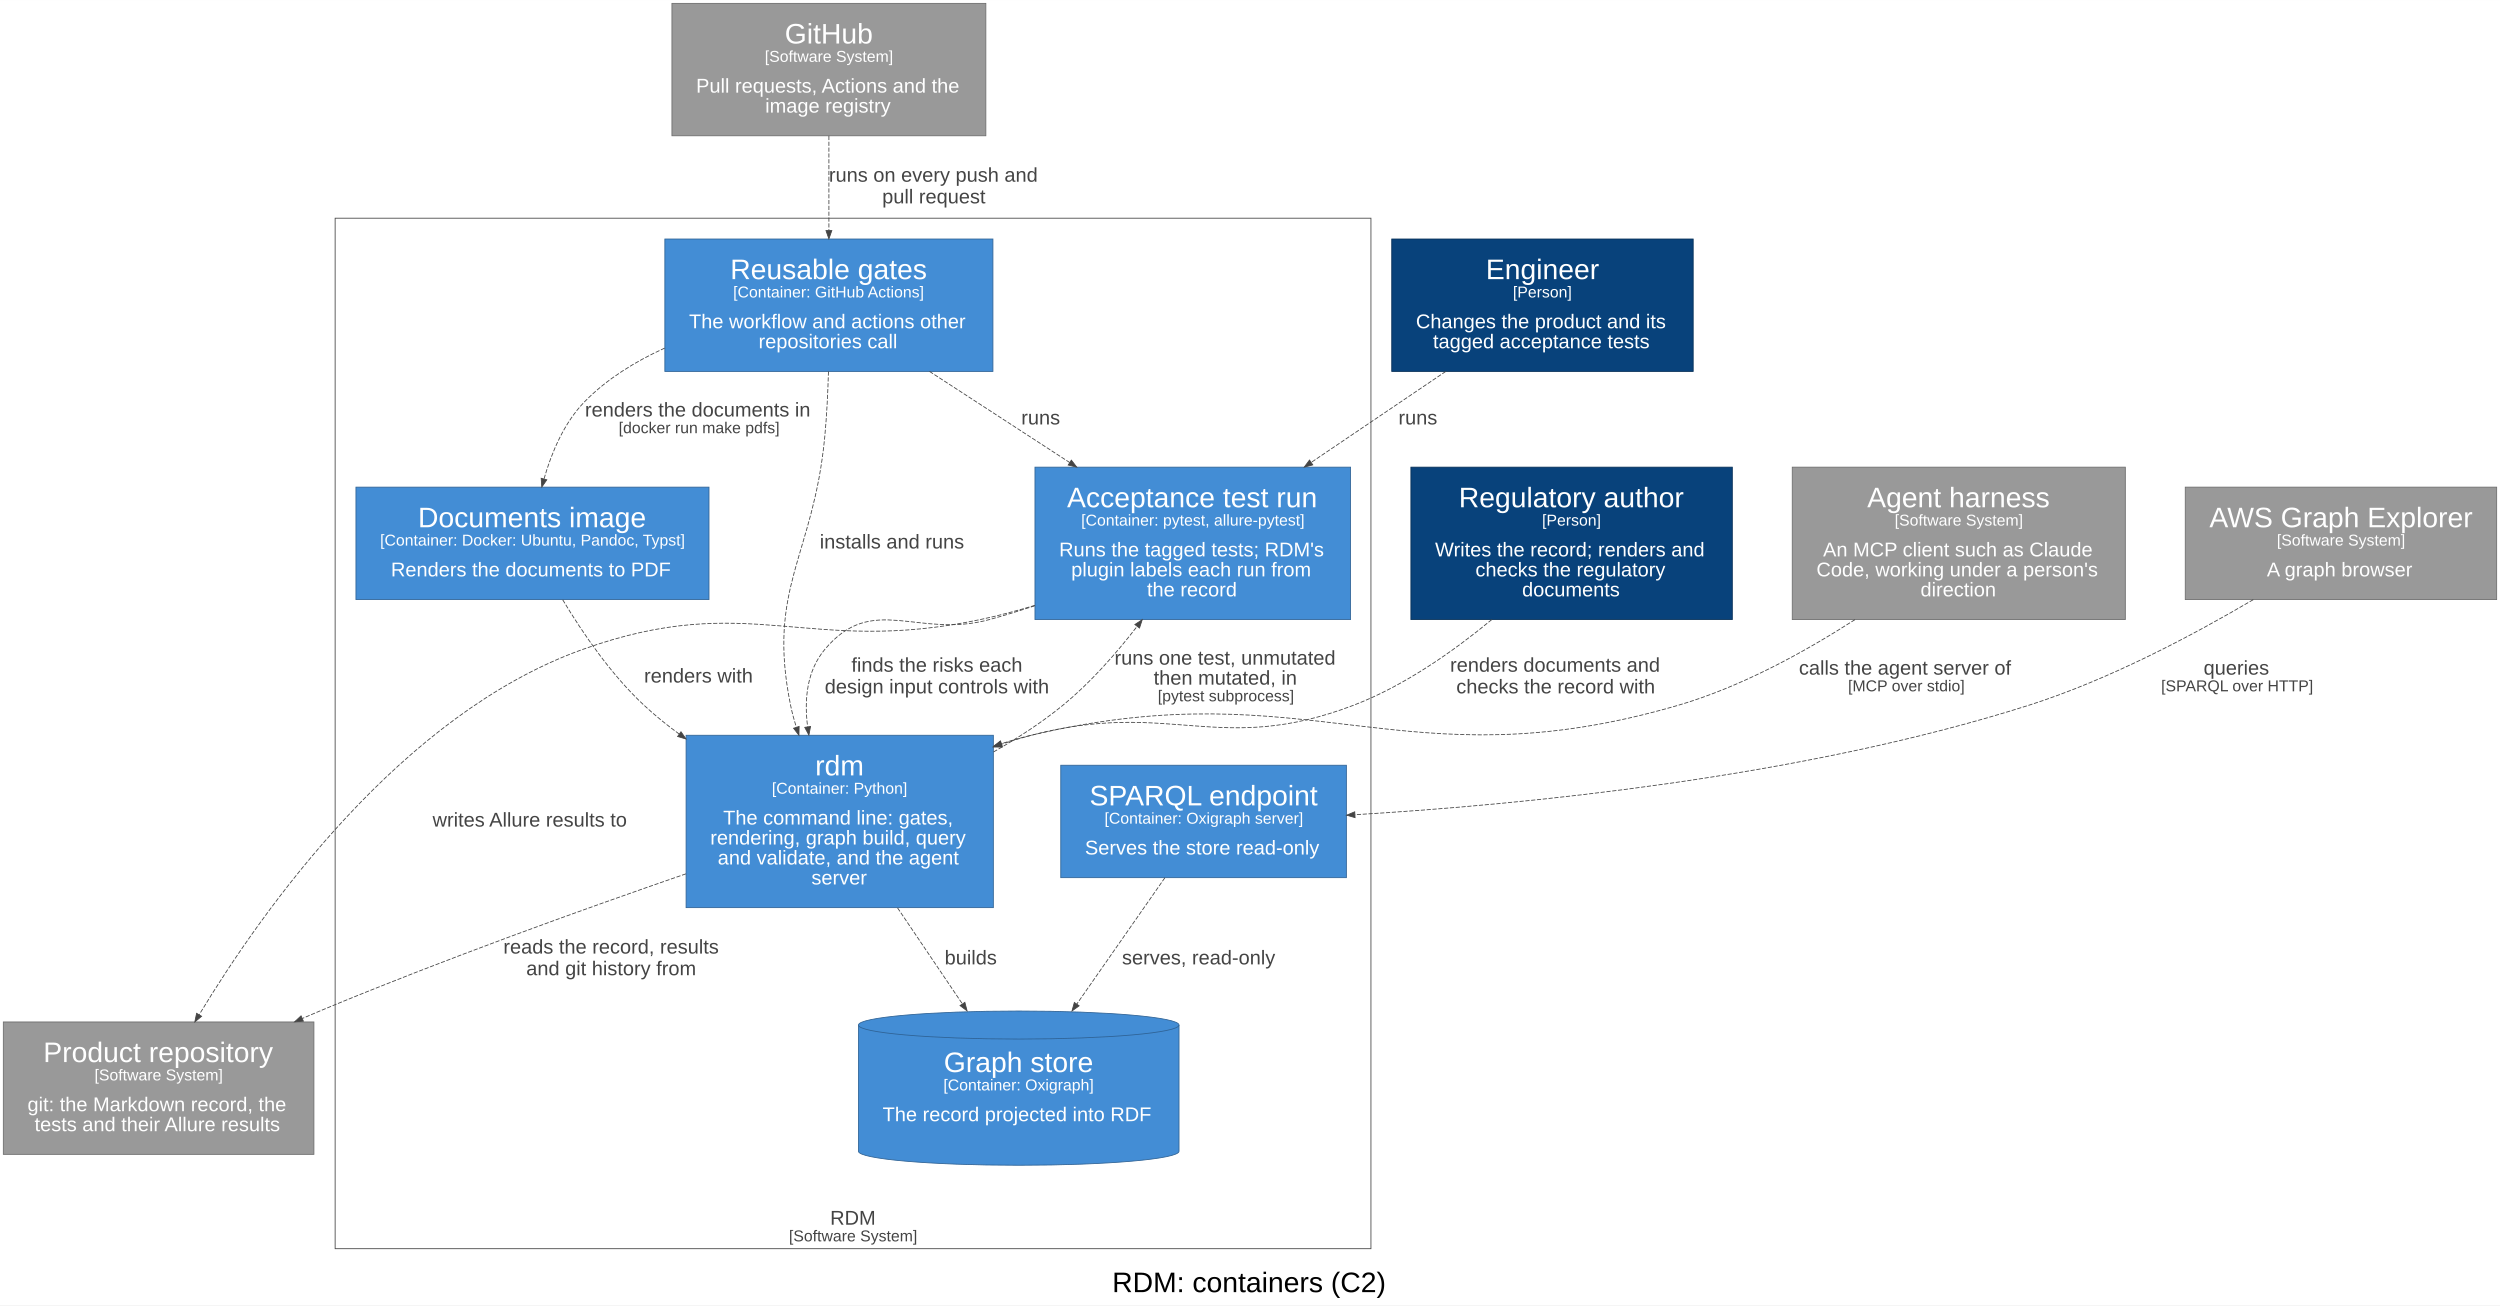
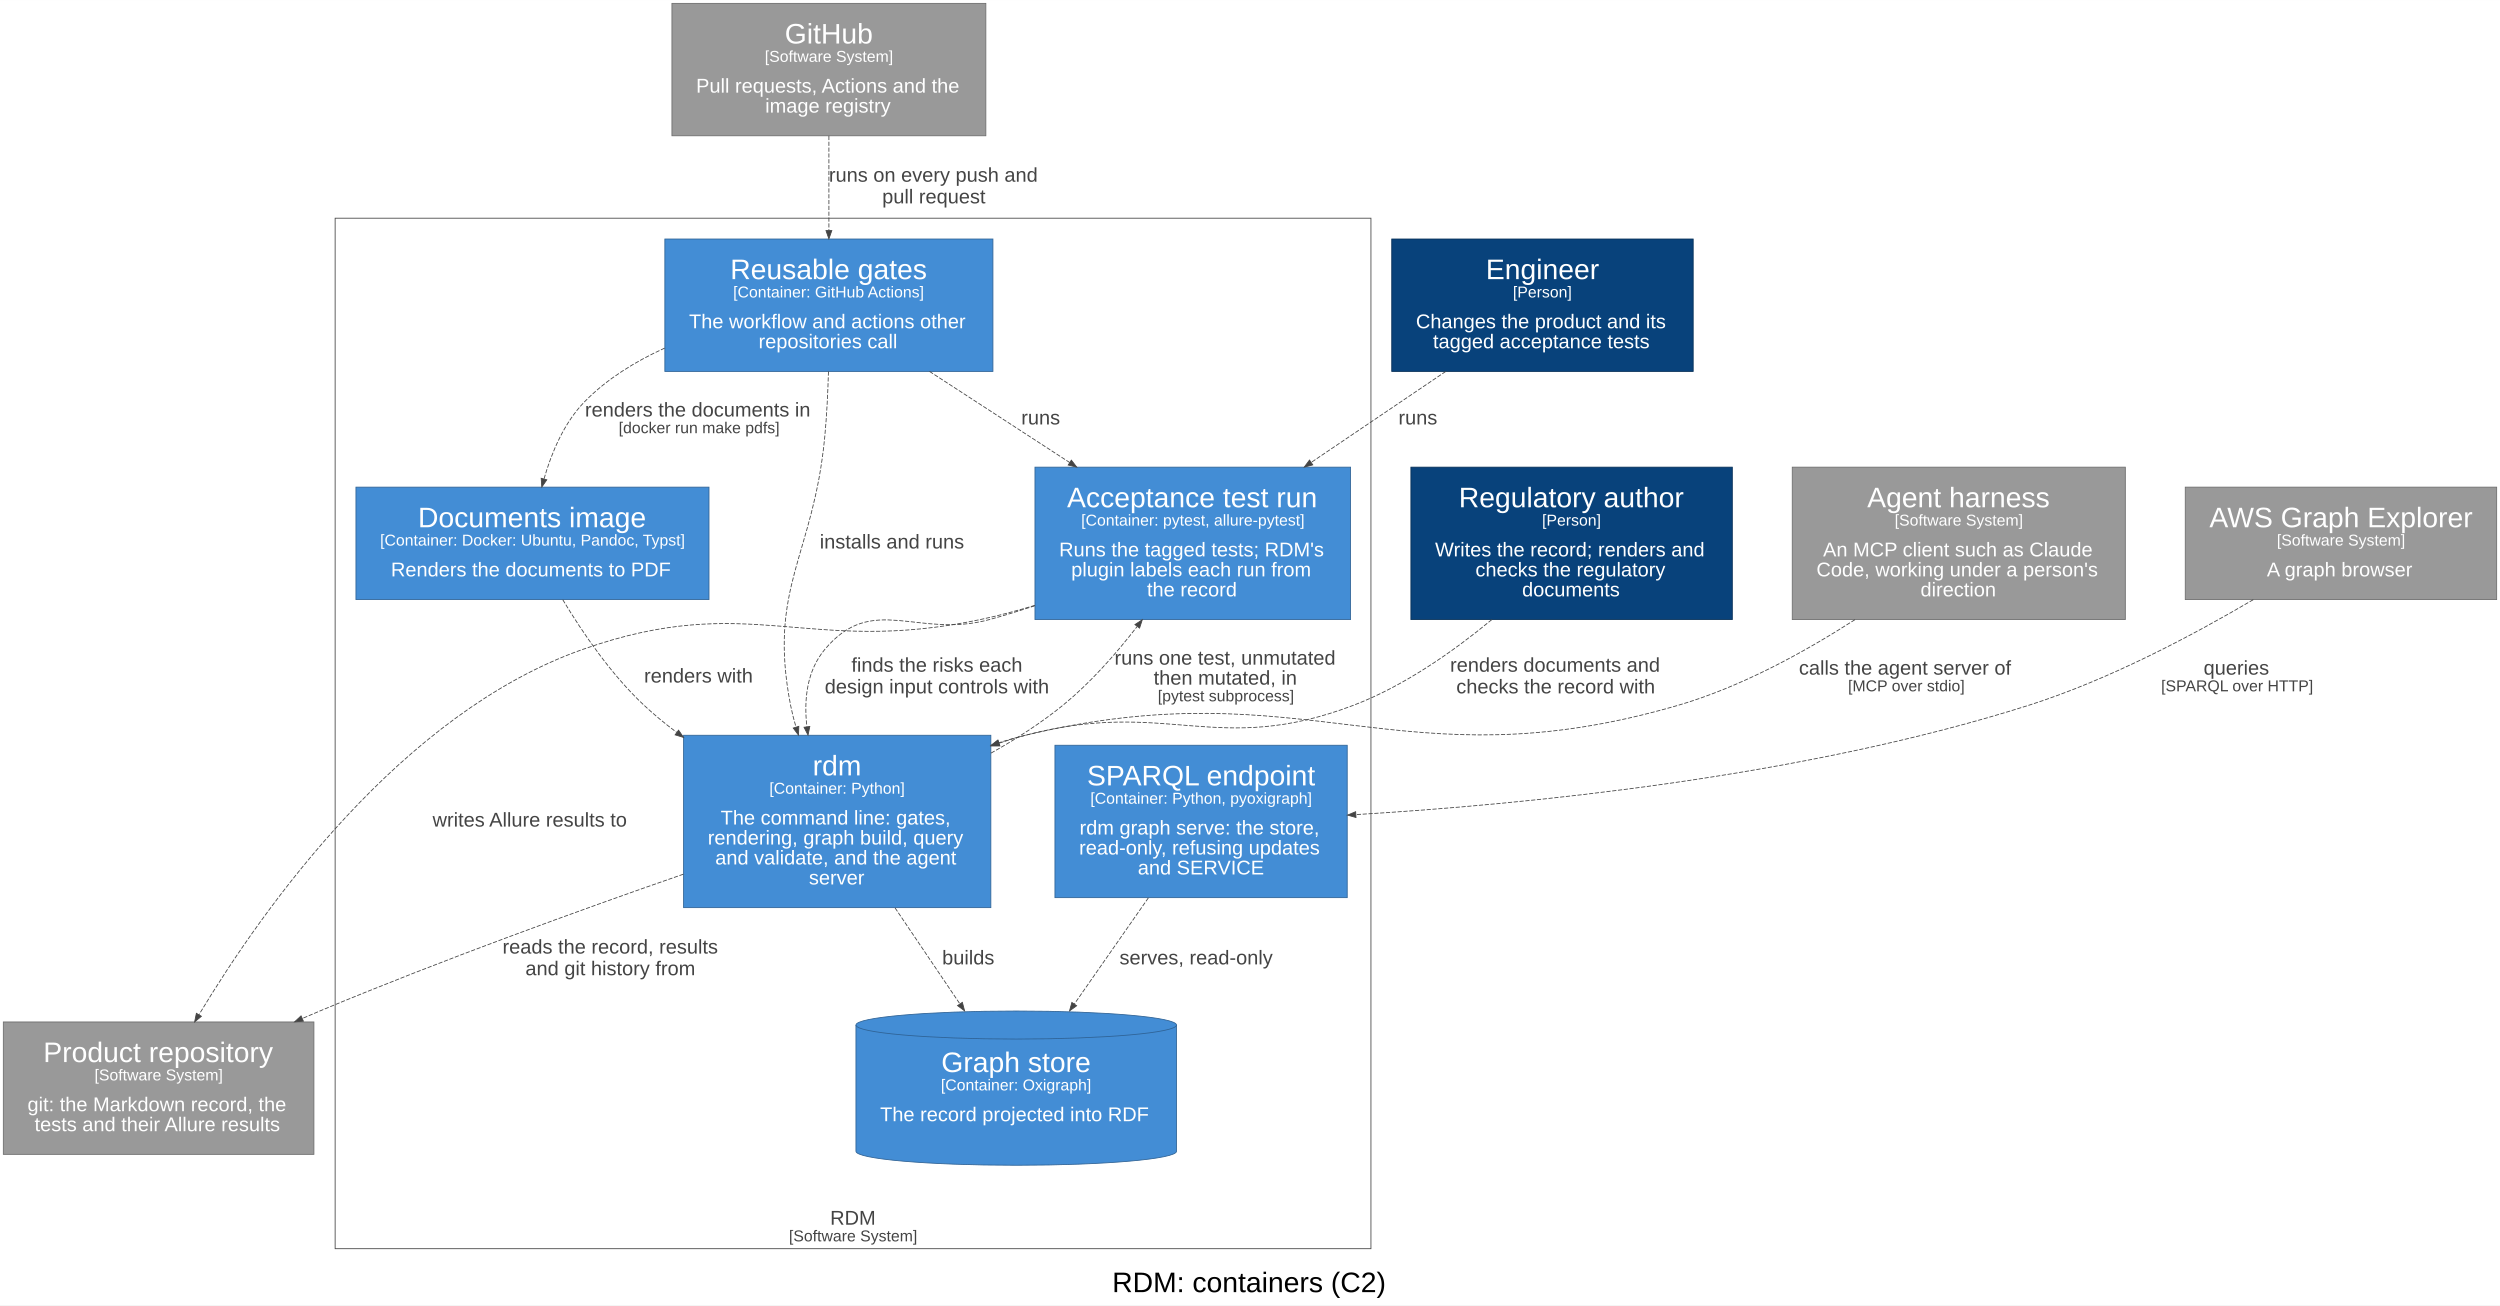
<svg xmlns="http://www.w3.org/2000/svg" width="3003pt" height="1568pt" viewBox="0.00 0.00 3002.50 1567.62">
  <g id="graph0" class="graph" transform="scale(1 1) rotate(0) translate(4 1563.62)">
    <polygon fill="white" stroke="transparent" points="-4,4 -4,-1563.62 2998.5,-1563.62 2998.5,4 -4,4" />
    <text text-anchor="start" x="1331.75" y="-11.8" font-family="Arial" font-size="34.00">RDM: containers (C2)</text>
    <g id="clust1" class="cluster">
      <polygon fill="none" stroke="#444444" points="398.5,-64 398.5,-1301.62 1642.5,-1301.62 1642.5,-64 398.5,-64" />
      <text text-anchor="start" x="993" y="-92.8" font-family="Arial" font-size="24.00" fill="#444444">RDM</text>
      <text text-anchor="start" x="943.5" y="-72.8" font-family="Arial" font-size="19.00" fill="#444444">[Software System]</text>
    </g>
    <g id="1" class="node">
      <polygon fill="#08427b" stroke="#052e56" points="2076.5,-1002.62 1690.5,-1002.62 1690.5,-819.62 2076.5,-819.62 2076.5,-1002.62" />
      <text text-anchor="start" x="1748" y="-954.42" font-family="Arial" font-size="34.00" fill="#ffffff">Regulatory author</text>
      <text text-anchor="start" x="1848" y="-932.42" font-family="Arial" font-size="19.00" fill="#ffffff">[Person]</text>
      <text text-anchor="start" x="1719.5" y="-895.42" font-family="Arial" font-size="24.00" fill="#ffffff">Writes the record; renders and</text>
      <text text-anchor="start" x="1768" y="-871.42" font-family="Arial" font-size="24.00" fill="#ffffff">checks the regulatory</text>
      <text text-anchor="start" x="1824" y="-847.42" font-family="Arial" font-size="24.00" fill="#ffffff">documents</text>
    </g>
    <g id="5" class="node">
-       <polygon fill="#438dd5" stroke="#2e6295" points="1189,-680.62 820,-680.62 820,-473.62 1189,-473.62 1189,-680.62" />
-       <text text-anchor="start" x="975" y="-632.42" font-family="Arial" font-size="34.00" fill="#ffffff">rdm</text>
-       <text text-anchor="start" x="923" y="-610.42" font-family="Arial" font-size="19.00" fill="#ffffff">[Container: Python]</text>
-       <text text-anchor="start" x="864.5" y="-573.42" font-family="Arial" font-size="24.00" fill="#ffffff">The command line: gates,</text>
-       <text text-anchor="start" x="849" y="-549.42" font-family="Arial" font-size="24.00" fill="#ffffff">rendering, graph build, query</text>
-       <text text-anchor="start" x="858" y="-525.42" font-family="Arial" font-size="24.00" fill="#ffffff">and validate, and the agent</text>
-       <text text-anchor="start" x="970.5" y="-501.42" font-family="Arial" font-size="24.00" fill="#ffffff">server</text>
+       <polygon fill="#438dd5" stroke="#2e6295" points="1186,-680.62 817,-680.62 817,-473.62 1186,-473.62 1186,-680.62" />
+       <text text-anchor="start" x="972" y="-632.42" font-family="Arial" font-size="34.00" fill="#ffffff">rdm</text>
+       <text text-anchor="start" x="920" y="-610.42" font-family="Arial" font-size="19.00" fill="#ffffff">[Container: Python]</text>
+       <text text-anchor="start" x="861.5" y="-573.42" font-family="Arial" font-size="24.00" fill="#ffffff">The command line: gates,</text>
+       <text text-anchor="start" x="846" y="-549.42" font-family="Arial" font-size="24.00" fill="#ffffff">rendering, graph build, query</text>
+       <text text-anchor="start" x="855" y="-525.42" font-family="Arial" font-size="24.00" fill="#ffffff">and validate, and the agent</text>
+       <text text-anchor="start" x="967.5" y="-501.42" font-family="Arial" font-size="24.00" fill="#ffffff">server</text>
    </g>
    <g id="65" class="edge">
-       <path fill="none" stroke="#444444" stroke-dasharray="5,2" d="M1787.6,-819.53C1741.04,-781.03 1682.13,-739.75 1621.5,-716.62 1460.1,-655.05 1401.61,-724.36 1234.5,-680.62 1222.65,-677.52 1210.65,-673.87 1198.65,-669.83" />
-       <polygon fill="#444444" stroke="#444444" points="1199.64,-666.47 1189.04,-666.51 1197.35,-673.09 1199.64,-666.47" />
+       <path fill="none" stroke="#444444" stroke-dasharray="5,2" d="M1787.62,-819.48C1741.06,-780.97 1682.14,-739.7 1621.5,-716.62 1457.16,-654.08 1397.5,-725.57 1227.5,-680.62 1217.06,-677.86 1206.49,-674.66 1195.93,-671.13" />
+       <polygon fill="#444444" stroke="#444444" points="1196.82,-667.74 1186.23,-667.79 1194.55,-674.35 1196.82,-667.74" />
      <text text-anchor="start" x="1737.5" y="-756.92" font-family="Arial" font-size="24.00" fill="#444444">renders documents and</text>
      <text text-anchor="start" x="1745" y="-730.92" font-family="Arial" font-size="24.00" fill="#444444">checks the record with</text>
    </g>
    <g id="2" class="node">
      <polygon fill="#08427b" stroke="#052e56" points="2029.5,-1276.62 1667.5,-1276.62 1667.5,-1117.62 2029.5,-1117.62 2029.5,-1276.62" />
      <text text-anchor="start" x="1780.5" y="-1228.42" font-family="Arial" font-size="34.00" fill="#ffffff">Engineer</text>
      <text text-anchor="start" x="1813" y="-1206.42" font-family="Arial" font-size="19.00" fill="#ffffff">[Person]</text>
      <text text-anchor="start" x="1696.5" y="-1169.42" font-family="Arial" font-size="24.00" fill="#ffffff">Changes the product and its</text>
      <text text-anchor="start" x="1717" y="-1145.42" font-family="Arial" font-size="24.00" fill="#ffffff">tagged acceptance tests</text>
    </g>
    <g id="45" class="node">
      <polygon fill="#438dd5" stroke="#2e6295" points="1618,-1002.62 1239,-1002.62 1239,-819.62 1618,-819.62 1618,-1002.62" />
      <text text-anchor="start" x="1277.5" y="-954.42" font-family="Arial" font-size="34.00" fill="#ffffff">Acceptance test run</text>
      <text text-anchor="start" x="1294.5" y="-932.42" font-family="Arial" font-size="19.00" fill="#ffffff">[Container: pytest, allure-pytest]</text>
      <text text-anchor="start" x="1268" y="-895.42" font-family="Arial" font-size="24.00" fill="#ffffff">Runs the tagged tests; RDM's</text>
      <text text-anchor="start" x="1282.5" y="-871.42" font-family="Arial" font-size="24.00" fill="#ffffff">plugin labels each run from</text>
      <text text-anchor="start" x="1373.5" y="-847.42" font-family="Arial" font-size="24.00" fill="#ffffff">the record</text>
    </g>
    <g id="66" class="edge">
      <path fill="none" stroke="#444444" stroke-dasharray="5,2" d="M1732.34,-1117.58C1682.33,-1083.76 1623.39,-1043.9 1570.78,-1008.34" />
      <polygon fill="#444444" stroke="#444444" points="1572.64,-1005.37 1562.4,-1002.67 1568.72,-1011.17 1572.64,-1005.37" />
      <text text-anchor="start" x="1675.5" y="-1053.92" font-family="Arial" font-size="24.00" fill="#444444">runs</text>
    </g>
    <g id="54" class="node">
      <polygon fill="#999999" stroke="#6b6b6b" points="373,-336.31 0,-336.31 0,-177.31 373,-177.31 373,-336.31" />
      <text text-anchor="start" x="48" y="-288.11" font-family="Arial" font-size="34.00" fill="#ffffff">Product repository</text>
      <text text-anchor="start" x="109.5" y="-266.11" font-family="Arial" font-size="19.00" fill="#ffffff">[Software System]</text>
      <text text-anchor="start" x="29" y="-229.11" font-family="Arial" font-size="24.00" fill="#ffffff">git: the Markdown record, the</text>
      <text text-anchor="start" x="37.5" y="-205.11" font-family="Arial" font-size="24.00" fill="#ffffff">tests and their Allure results</text>
    </g>
    <g id="55" class="node">
      <polygon fill="#999999" stroke="#6b6b6b" points="1180,-1559.62 803,-1559.62 803,-1400.62 1180,-1400.62 1180,-1559.62" />
      <text text-anchor="start" x="938.5" y="-1511.42" font-family="Arial" font-size="34.00" fill="#ffffff">GitHub</text>
      <text text-anchor="start" x="914.5" y="-1489.42" font-family="Arial" font-size="19.00" fill="#ffffff">[Software System]</text>
      <text text-anchor="start" x="832" y="-1452.42" font-family="Arial" font-size="24.00" fill="#ffffff">Pull requests, Actions and the</text>
      <text text-anchor="start" x="915" y="-1428.42" font-family="Arial" font-size="24.00" fill="#ffffff">image registry</text>
    </g>
    <g id="47" class="node">
      <polygon fill="#438dd5" stroke="#2e6295" points="1188.5,-1276.62 794.5,-1276.62 794.5,-1117.62 1188.5,-1117.62 1188.5,-1276.62" />
      <text text-anchor="start" x="873" y="-1228.42" font-family="Arial" font-size="34.00" fill="#ffffff">Reusable gates</text>
      <text text-anchor="start" x="876.5" y="-1206.42" font-family="Arial" font-size="19.00" fill="#ffffff">[Container: GitHub Actions]</text>
      <text text-anchor="start" x="823.5" y="-1169.42" font-family="Arial" font-size="24.00" fill="#ffffff">The workflow and actions other</text>
      <text text-anchor="start" x="907" y="-1145.42" font-family="Arial" font-size="24.00" fill="#ffffff">repositories call</text>
    </g>
    <g id="73" class="edge">
      <path fill="none" stroke="#444444" stroke-dasharray="5,2" d="M991.5,-1400.48C991.5,-1365.16 991.5,-1323.32 991.5,-1286.88" />
      <polygon fill="#444444" stroke="#444444" points="995,-1286.75 991.5,-1276.75 988,-1286.75 995,-1286.75" />
      <text text-anchor="start" x="991.5" y="-1345.42" font-family="Arial" font-size="24.00" fill="#444444">runs on every push and</text>
      <text text-anchor="start" x="1055.5" y="-1319.42" font-family="Arial" font-size="24.00" fill="#444444">pull request</text>
    </g>
    <g id="56" class="node">
      <polygon fill="#999999" stroke="#6b6b6b" points="2548.5,-1002.62 2148.5,-1002.62 2148.5,-819.62 2548.5,-819.62 2548.5,-1002.62" />
      <text text-anchor="start" x="2238.5" y="-954.42" font-family="Arial" font-size="34.00" fill="#ffffff">Agent harness</text>
      <text text-anchor="start" x="2271.5" y="-932.42" font-family="Arial" font-size="19.00" fill="#ffffff">[Software System]</text>
      <text text-anchor="start" x="2185.5" y="-895.42" font-family="Arial" font-size="24.00" fill="#ffffff">An MCP client such as Claude</text>
      <text text-anchor="start" x="2177.5" y="-871.42" font-family="Arial" font-size="24.00" fill="#ffffff">Code, working under a person's</text>
      <text text-anchor="start" x="2302.5" y="-847.42" font-family="Arial" font-size="24.00" fill="#ffffff">direction</text>
    </g>
    <g id="72" class="edge">
-       <path fill="none" stroke="#444444" stroke-dasharray="5,2" d="M2223.78,-819.47C2162.87,-780.32 2086.63,-738.54 2011.5,-716.62 1679.62,-619.84 1570.88,-760.37 1234.5,-680.62 1222.67,-677.82 1210.69,-674.41 1198.74,-670.57" />
-       <polygon fill="#444444" stroke="#444444" points="1199.76,-667.22 1189.17,-667.4 1197.56,-673.87 1199.76,-667.22" />
+       <path fill="none" stroke="#444444" stroke-dasharray="5,2" d="M2223.79,-819.45C2162.87,-780.3 2086.63,-738.52 2011.5,-716.62 1676.62,-619.04 1566.66,-762.13 1227.5,-680.62 1217,-678.1 1206.38,-675.09 1195.78,-671.71" />
+       <polygon fill="#444444" stroke="#444444" points="1196.64,-668.31 1186.05,-668.5 1194.45,-674.95 1196.64,-668.31" />
      <text text-anchor="start" x="2156.5" y="-753.42" font-family="Arial" font-size="24.00" fill="#444444">calls the agent server of</text>
      <text text-anchor="start" x="2215.5" y="-733.42" font-family="Arial" font-size="19.00" fill="#444444">[MCP over stdio]</text>
    </g>
    <g id="57" class="node">
      <polygon fill="#999999" stroke="#6b6b6b" points="2994.5,-978.62 2620.5,-978.62 2620.5,-843.62 2994.5,-843.62 2994.5,-978.62" />
      <text text-anchor="start" x="2649.5" y="-930.42" font-family="Arial" font-size="34.00" fill="#ffffff">AWS Graph Explorer</text>
      <text text-anchor="start" x="2730.5" y="-908.42" font-family="Arial" font-size="19.00" fill="#ffffff">[Software System]</text>
      <text text-anchor="start" x="2718.5" y="-871.42" font-family="Arial" font-size="24.00" fill="#ffffff">A graph browser</text>
    </g>
    <g id="52" class="node">
-       <polygon fill="#438dd5" stroke="#2e6295" points="1613,-644.62 1270,-644.62 1270,-509.62 1613,-509.62 1613,-644.62" />
-       <text text-anchor="start" x="1304.5" y="-596.42" font-family="Arial" font-size="34.00" fill="#ffffff">SPARQL endpoint</text>
-       <text text-anchor="start" x="1322.5" y="-574.42" font-family="Arial" font-size="19.00" fill="#ffffff">[Container: Oxigraph server]</text>
-       <text text-anchor="start" x="1299" y="-537.42" font-family="Arial" font-size="24.00" fill="#ffffff">Serves the store read-only</text>
+       <polygon fill="#438dd5" stroke="#2e6295" points="1614,-668.62 1263,-668.62 1263,-485.62 1614,-485.62 1614,-668.62" />
+       <text text-anchor="start" x="1301.5" y="-620.42" font-family="Arial" font-size="34.00" fill="#ffffff">SPARQL endpoint</text>
+       <text text-anchor="start" x="1305.5" y="-598.42" font-family="Arial" font-size="19.00" fill="#ffffff">[Container: Python, pyoxigraph]</text>
+       <text text-anchor="start" x="1292.5" y="-561.42" font-family="Arial" font-size="24.00" fill="#ffffff">rdm graph serve: the store,</text>
+       <text text-anchor="start" x="1292" y="-537.42" font-family="Arial" font-size="24.00" fill="#ffffff">read-only, refusing updates</text>
+       <text text-anchor="start" x="1362.5" y="-513.42" font-family="Arial" font-size="24.00" fill="#ffffff">and SERVICE</text>
    </g>
    <g id="71" class="edge">
-       <path fill="none" stroke="#444444" stroke-dasharray="5,2" d="M2702.15,-843.5C2629.19,-800.49 2528.33,-747.07 2432.5,-716.62 2158.76,-629.66 1825.25,-597.26 1623.36,-585.21" />
-       <polygon fill="#444444" stroke="#444444" points="1623.43,-581.71 1613.24,-584.62 1623.02,-588.7 1623.43,-581.71" />
+       <path fill="none" stroke="#444444" stroke-dasharray="5,2" d="M2702.15,-843.48C2629.2,-800.47 2528.34,-747.05 2432.5,-716.62 2159.57,-629.98 1827.39,-597.5 1624.53,-585.35" />
+       <polygon fill="#444444" stroke="#444444" points="1624.56,-581.85 1614.37,-584.75 1624.15,-588.84 1624.56,-581.85" />
      <text text-anchor="start" x="2642.5" y="-753.42" font-family="Arial" font-size="24.00" fill="#444444">queries</text>
      <text text-anchor="start" x="2591.5" y="-733.42" font-family="Arial" font-size="19.00" fill="#444444">[SPARQL over HTTP]</text>
    </g>
    <g id="68" class="edge">
-       <path fill="none" stroke="#444444" stroke-dasharray="5,2" d="M1238.97,-836.67C1217.13,-830.06 1194.99,-824.16 1173.5,-819.62 965.05,-775.61 896.01,-855.63 695.5,-783.62 478.09,-705.55 312.74,-473.13 235.18,-345" />
-       <polygon fill="#444444" stroke="#444444" points="238.12,-343.11 229.97,-336.34 232.12,-346.71 238.12,-343.11" />
+       <path fill="none" stroke="#444444" stroke-dasharray="5,2" d="M1238.97,-836.67C1217.13,-830.06 1194.99,-824.16 1173.5,-819.62 965.05,-775.61 896.35,-854.67 695.5,-783.62 477.57,-706.53 312.31,-473.42 234.93,-345.01" />
+       <polygon fill="#444444" stroke="#444444" points="237.87,-343.11 229.73,-336.32 231.86,-346.7 237.87,-343.11" />
      <text text-anchor="start" x="515.5" y="-570.92" font-family="Arial" font-size="24.00" fill="#444444">writes Allure results to</text>
    </g>
    <g id="103" class="edge">
-       <path fill="none" stroke="#444444" stroke-dasharray="5,2" d="M1238.74,-836.1C1220.54,-830.1 1202.26,-824.49 1184.5,-819.62 1098.24,-795.98 1043.81,-852.29 986.5,-783.62 965.18,-758.08 961.71,-724.02 965.93,-690.98" />
-       <polygon fill="#444444" stroke="#444444" points="969.44,-691.19 967.48,-680.77 962.52,-690.14 969.44,-691.19" />
+       <path fill="none" stroke="#444444" stroke-dasharray="5,2" d="M1238.74,-836.1C1220.54,-830.1 1202.26,-824.49 1184.5,-819.62 1098.24,-795.98 1043.81,-852.29 986.5,-783.62 965.21,-758.11 961.34,-724.06 965.06,-691.02" />
+       <polygon fill="#444444" stroke="#444444" points="968.57,-691.19 966.45,-680.81 961.63,-690.25 968.57,-691.19" />
      <text text-anchor="start" x="1018.5" y="-756.92" font-family="Arial" font-size="24.00" fill="#444444">finds the risks each</text>
      <text text-anchor="start" x="986.5" y="-730.92" font-family="Arial" font-size="24.00" fill="#444444">design input controls with</text>
    </g>
    <g id="74" class="edge">
      <path fill="none" stroke="#444444" stroke-dasharray="5,2" d="M1112.36,-1117.58C1164.5,-1083.7 1225.98,-1043.74 1280.79,-1008.12" />
      <polygon fill="#444444" stroke="#444444" points="1282.7,-1011.05 1289.18,-1002.67 1278.89,-1005.18 1282.7,-1011.05" />
      <text text-anchor="start" x="1222.5" y="-1053.92" font-family="Arial" font-size="24.00" fill="#444444">runs</text>
    </g>
    <g id="75" class="edge">
-       <path fill="none" stroke="#444444" stroke-dasharray="5,2" d="M990.98,-1117.49C990.28,-1092.26 988.95,-1064.22 986.5,-1038.62 972.73,-895.02 916.65,-857.98 945.5,-716.62 947.28,-707.88 949.64,-699 952.39,-690.19" />
-       <polygon fill="#444444" stroke="#444444" points="955.73,-691.24 955.52,-680.65 949.08,-689.06 955.73,-691.24" />
+       <path fill="none" stroke="#444444" stroke-dasharray="5,2" d="M990.98,-1117.49C990.28,-1092.26 988.95,-1064.22 986.5,-1038.62 972.73,-895.02 917.95,-858.24 945.5,-716.62 947.17,-708.02 949.38,-699.28 951.95,-690.58" />
+       <polygon fill="#444444" stroke="#444444" points="955.37,-691.38 955,-680.79 948.68,-689.3 955.37,-691.38" />
      <text text-anchor="start" x="980.5" y="-904.92" font-family="Arial" font-size="24.00" fill="#444444">installs and runs</text>
    </g>
    <g id="53" class="node">
      <polygon fill="#438dd5" stroke="#2e6295" points="847.5,-978.62 423.5,-978.62 423.5,-843.62 847.5,-843.62 847.5,-978.62" />
      <text text-anchor="start" x="498" y="-930.42" font-family="Arial" font-size="34.00" fill="#ffffff">Documents image</text>
      <text text-anchor="start" x="452.5" y="-908.42" font-family="Arial" font-size="19.00" fill="#ffffff">[Container: Docker: Ubuntu, Pandoc, Typst]</text>
      <text text-anchor="start" x="465.5" y="-871.42" font-family="Arial" font-size="24.00" fill="#ffffff">Renders the documents to PDF</text>
    </g>
    <g id="117" class="edge">
      <path fill="none" stroke="#444444" stroke-dasharray="5,2" d="M794.31,-1145.62C759.12,-1129.64 725.21,-1108.78 698.5,-1081.62 673.76,-1056.47 658.6,-1020.74 649.38,-988.56" />
      <polygon fill="#444444" stroke="#444444" points="652.7,-987.44 646.7,-978.71 645.95,-989.28 652.7,-987.44" />
      <text text-anchor="start" x="698.5" y="-1063.42" font-family="Arial" font-size="24.00" fill="#444444">renders the documents in</text>
      <text text-anchor="start" x="739" y="-1043.42" font-family="Arial" font-size="19.00" fill="#444444">[docker run make pdfs]</text>
    </g>
    <g id="67" class="edge">
-       <path fill="none" stroke="#444444" stroke-dasharray="5,2" d="M819.82,-514.2C694.69,-470.99 526.23,-410.4 380.5,-349.62 373.43,-346.68 366.24,-343.61 359,-340.46" />
-       <polygon fill="#444444" stroke="#444444" points="360.37,-337.24 349.8,-336.43 357.56,-343.65 360.37,-337.24" />
-       <text text-anchor="start" x="600.5" y="-418.43" font-family="Arial" font-size="24.00" fill="#444444">reads the record, results</text>
-       <text text-anchor="start" x="628" y="-392.43" font-family="Arial" font-size="24.00" fill="#444444">and git history from</text>
+       <path fill="none" stroke="#444444" stroke-dasharray="5,2" d="M816.7,-513.75C692.29,-470.53 525.16,-410.09 380.5,-349.62 373.43,-346.67 366.24,-343.6 359,-340.44" />
+       <polygon fill="#444444" stroke="#444444" points="360.38,-337.22 349.81,-336.41 357.56,-343.63 360.38,-337.22" />
+       <text text-anchor="start" x="599.5" y="-418.43" font-family="Arial" font-size="24.00" fill="#444444">reads the record, results</text>
+       <text text-anchor="start" x="627" y="-392.43" font-family="Arial" font-size="24.00" fill="#444444">and git history from</text>
    </g>
    <g id="127" class="edge">
-       <path fill="none" stroke="#444444" stroke-dasharray="5,2" d="M1189.27,-660.61C1218.42,-677.23 1247.24,-696.01 1272.5,-716.62 1305.47,-743.54 1336.2,-778.45 1361.51,-811.18" />
-       <polygon fill="#444444" stroke="#444444" points="1358.97,-813.63 1367.83,-819.45 1364.54,-809.38 1358.97,-813.63" />
+       <path fill="none" stroke="#444444" stroke-dasharray="5,2" d="M1186.23,-659.2C1216.43,-676.13 1246.36,-695.38 1272.5,-716.62 1305.53,-743.47 1336.27,-778.35 1361.58,-811.1" />
+       <polygon fill="#444444" stroke="#444444" points="1359.04,-813.55 1367.89,-819.37 1364.61,-809.3 1359.04,-813.55" />
      <text text-anchor="start" x="1334.5" y="-765.42" font-family="Arial" font-size="24.00" fill="#444444">runs one test, unmutated</text>
      <text text-anchor="start" x="1381.5" y="-741.42" font-family="Arial" font-size="24.00" fill="#444444">then mutated, in</text>
      <text text-anchor="start" x="1386.5" y="-721.42" font-family="Arial" font-size="19.00" fill="#444444">[pytest subprocess]</text>
    </g>
    <g id="51" class="node">
-       <path fill="#438dd5" stroke="#2e6295" d="M1412,-332.6C1412,-341.89 1325.72,-349.44 1219.5,-349.44 1113.28,-349.44 1027,-341.89 1027,-332.6 1027,-332.6 1027,-181.03 1027,-181.03 1027,-171.74 1113.28,-164.19 1219.5,-164.19 1325.72,-164.19 1412,-171.74 1412,-181.03 1412,-181.03 1412,-332.6 1412,-332.6" />
-       <path fill="none" stroke="#2e6295" d="M1412,-332.6C1412,-323.3 1325.72,-315.76 1219.5,-315.76 1113.28,-315.76 1027,-323.3 1027,-332.6" />
-       <text text-anchor="start" x="1129.5" y="-276.11" font-family="Arial" font-size="34.00" fill="#ffffff">Graph store</text>
-       <text text-anchor="start" x="1129" y="-254.11" font-family="Arial" font-size="19.00" fill="#ffffff">[Container: Oxigraph]</text>
-       <text text-anchor="start" x="1056" y="-217.11" font-family="Arial" font-size="24.00" fill="#ffffff">The record projected into RDF</text>
+       <path fill="#438dd5" stroke="#2e6295" d="M1409,-332.6C1409,-341.89 1322.72,-349.44 1216.5,-349.44 1110.28,-349.44 1024,-341.89 1024,-332.6 1024,-332.6 1024,-181.03 1024,-181.03 1024,-171.74 1110.28,-164.19 1216.5,-164.19 1322.72,-164.19 1409,-171.74 1409,-181.03 1409,-181.03 1409,-332.6 1409,-332.6" />
+       <path fill="none" stroke="#2e6295" d="M1409,-332.6C1409,-323.3 1322.72,-315.76 1216.5,-315.76 1110.28,-315.76 1024,-323.3 1024,-332.6" />
+       <text text-anchor="start" x="1126.5" y="-276.11" font-family="Arial" font-size="34.00" fill="#ffffff">Graph store</text>
+       <text text-anchor="start" x="1126" y="-254.11" font-family="Arial" font-size="19.00" fill="#ffffff">[Container: Oxigraph]</text>
+       <text text-anchor="start" x="1053" y="-217.11" font-family="Arial" font-size="24.00" fill="#ffffff">The record projected into RDF</text>
    </g>
    <g id="69" class="edge">
-       <path fill="none" stroke="#444444" stroke-dasharray="5,2" d="M1074.01,-473.22C1098.88,-436.39 1126.87,-394.95 1151.61,-358.33" />
-       <polygon fill="#444444" stroke="#444444" points="1154.79,-359.87 1157.49,-349.62 1148.99,-355.95 1154.79,-359.87" />
-       <text text-anchor="start" x="1130.5" y="-405.43" font-family="Arial" font-size="24.00" fill="#444444">builds</text>
+       <path fill="none" stroke="#444444" stroke-dasharray="5,2" d="M1071.01,-473.22C1095.88,-436.39 1123.87,-394.95 1148.61,-358.33" />
+       <polygon fill="#444444" stroke="#444444" points="1151.79,-359.87 1154.49,-349.62 1145.99,-355.95 1151.79,-359.87" />
+       <text text-anchor="start" x="1127.5" y="-405.43" font-family="Arial" font-size="24.00" fill="#444444">builds</text>
    </g>
    <g id="70" class="edge">
-       <path fill="none" stroke="#444444" stroke-dasharray="5,2" d="M1394.96,-509.4C1364.37,-465.54 1323.79,-407.35 1289.36,-357.98" />
-       <polygon fill="#444444" stroke="#444444" points="1292.04,-355.7 1283.45,-349.5 1286.3,-359.71 1292.04,-355.7" />
-       <text text-anchor="start" x="1343.5" y="-405.43" font-family="Arial" font-size="24.00" fill="#444444">serves, read-only</text>
+       <path fill="none" stroke="#444444" stroke-dasharray="5,2" d="M1375.18,-485.34C1347.42,-445.54 1314.76,-398.7 1286.3,-357.89" />
+       <polygon fill="#444444" stroke="#444444" points="1289.07,-355.75 1280.48,-349.55 1283.33,-359.76 1289.07,-355.75" />
+       <text text-anchor="start" x="1340.5" y="-405.43" font-family="Arial" font-size="24.00" fill="#444444">serves, read-only</text>
    </g>
    <g id="76" class="edge">
-       <path fill="none" stroke="#444444" stroke-dasharray="5,2" d="M671.83,-843.3C695.86,-803.26 730.14,-753.21 769.5,-716.62 782.52,-704.52 796.78,-692.99 811.63,-682.12" />
-       <polygon fill="#444444" stroke="#444444" points="813.86,-684.83 819.94,-676.15 809.78,-679.14 813.86,-684.83" />
+       <path fill="none" stroke="#444444" stroke-dasharray="5,2" d="M671.9,-843.38C695.96,-803.37 730.24,-753.32 769.5,-716.62 781.68,-705.24 794.94,-694.36 808.76,-684.04" />
+       <polygon fill="#444444" stroke="#444444" points="810.95,-686.77 816.95,-678.03 806.82,-681.12 810.95,-686.77" />
      <text text-anchor="start" x="769.5" y="-743.92" font-family="Arial" font-size="24.00" fill="#444444">renders with</text>
    </g>
  </g>
</svg>
